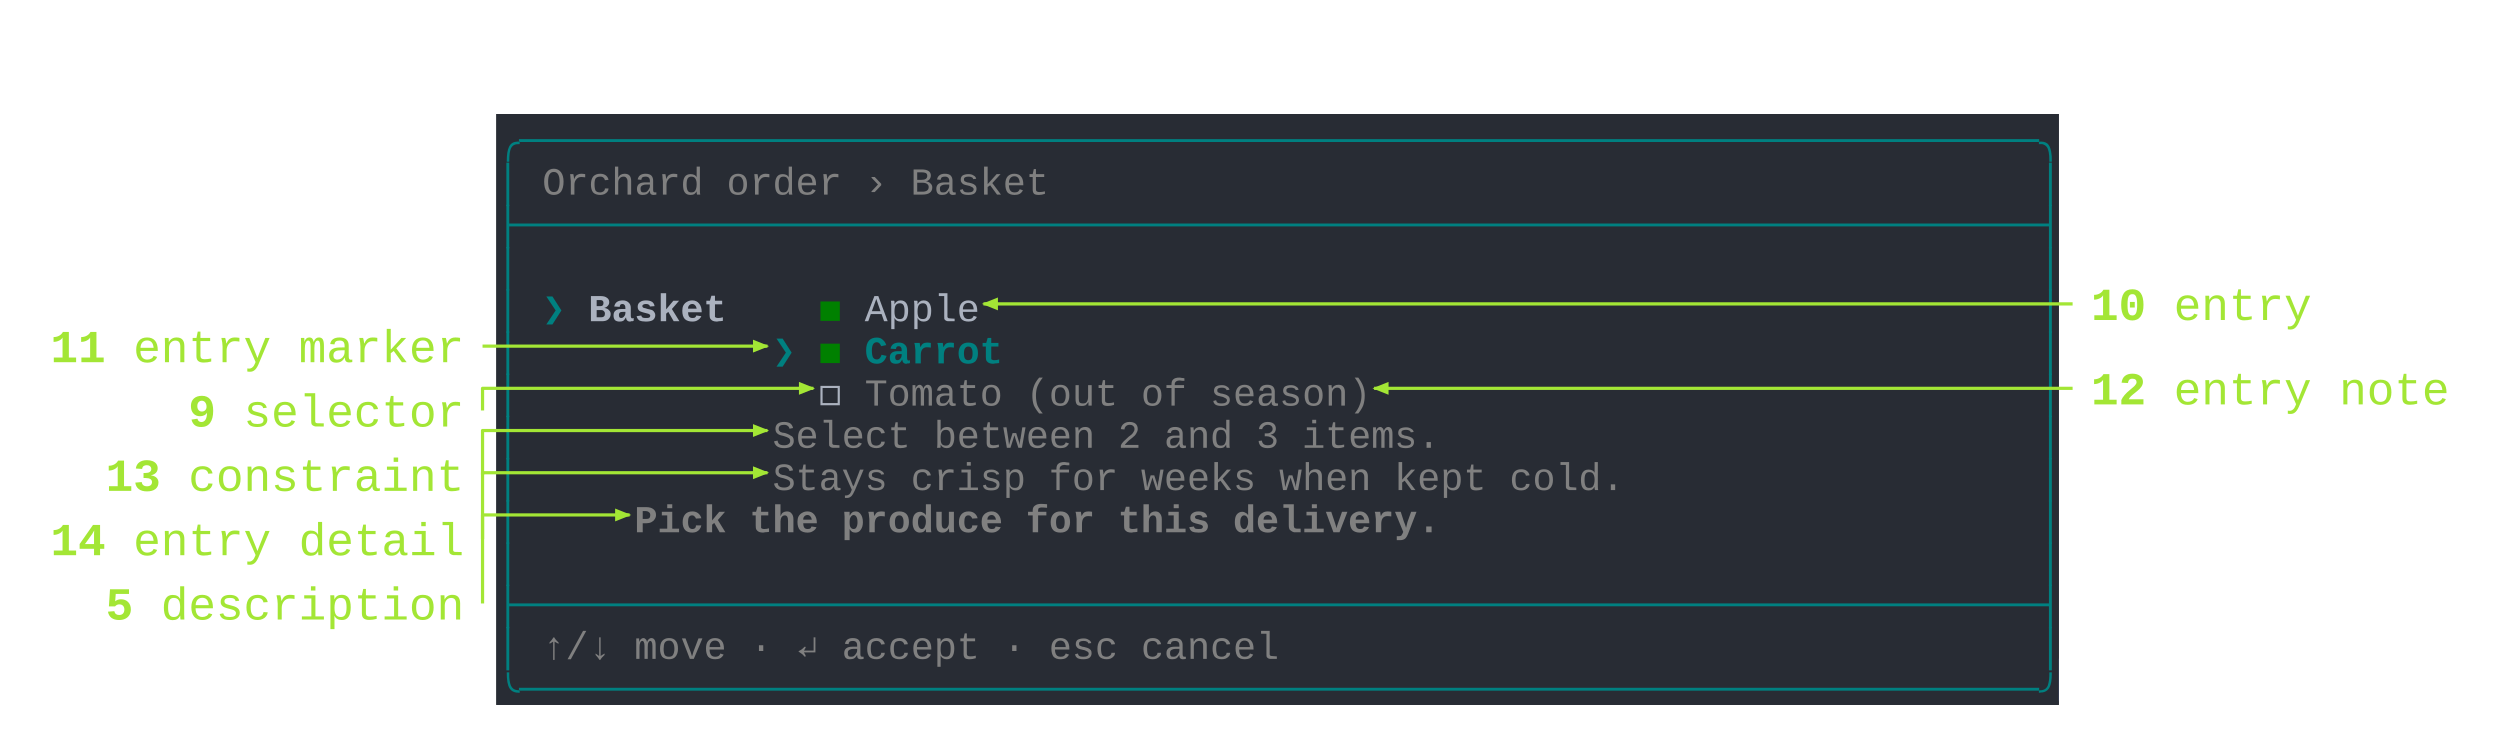
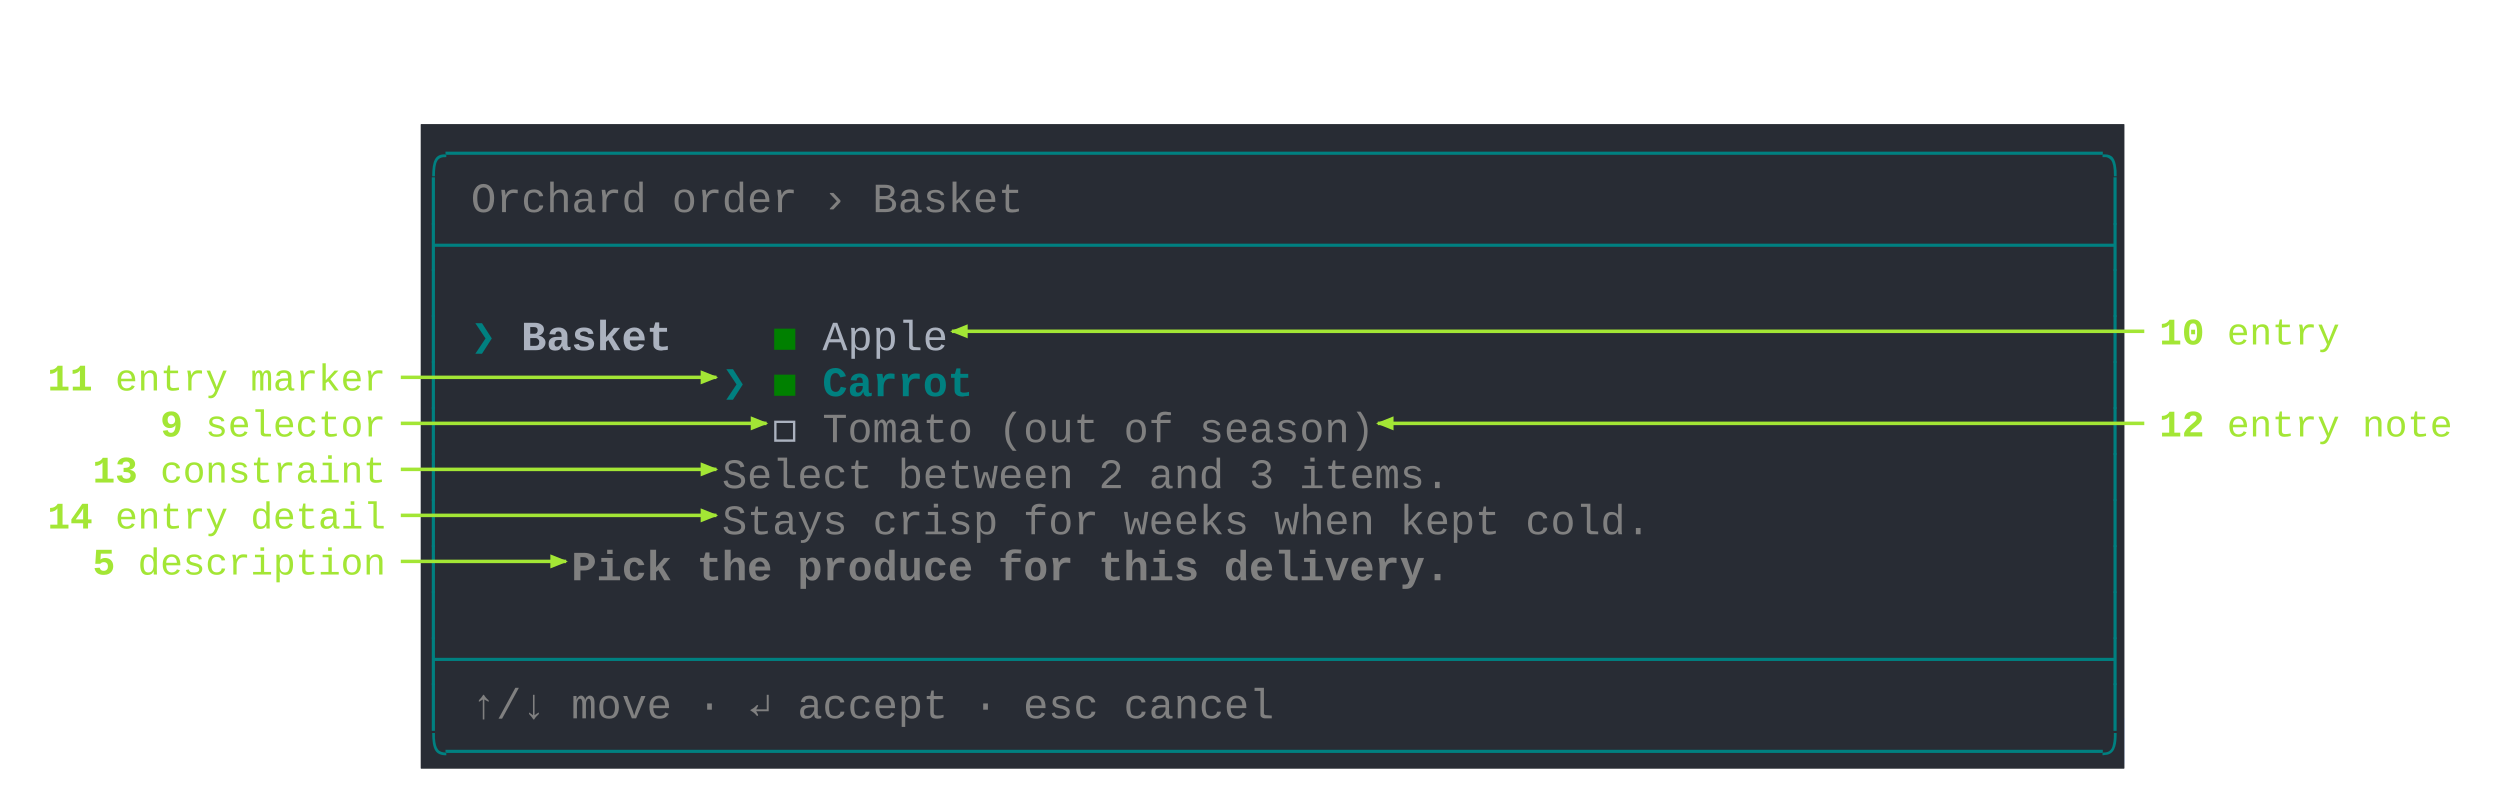
- <svg xmlns="http://www.w3.org/2000/svg" xmlns:xlink="http://www.w3.org/1999/xlink" width="1088.00" height="326.78">
+ <svg xmlns="http://www.w3.org/2000/svg" xmlns:xlink="http://www.w3.org/1999/xlink" width="998.00" height="321.78">
  <defs>
    <marker id="anatomy-arrow" viewBox="0 0 10 10" refX="9" refY="5" markerWidth="5" markerHeight="5" orient="auto-start-reverse">
      <path d="M 0 1 L 10 5 L 0 9 z" fill="rgb(163,230,53)" />
    </marker>
  </defs>
-   <g transform="translate(216.00,49.60)">
+   <g transform="translate(168.00,49.60)">
    <svg width="680" height="257.18">
      <rect width="680" height="257.18" rx="0" ry="0" class="a" />
      <svg height="257.18" viewBox="0 0 68 25.718" width="680">
        <style>.a{fill:rgb(40,44,52)}.b{font-family:Consolas,"Courier New",Courier,"Liberation Mono",monospace}.c{fill:rgb(0,128,128);white-space:pre}.d{fill:transparent}.e{fill:rgb(82,139,255)}.f{fill:rgb(128,128,128);white-space:pre}.g{fill:rgb(0,128,128);font-weight:bold;white-space:pre}.h{fill:rgb(171,178,191);font-weight:bold;white-space:pre}.i{fill:rgb(0,128,0);white-space:pre}.j{fill:rgb(171,178,191);white-space:pre}.k{fill:rgb(128,128,128);font-weight:bold;white-space:pre}</style>
        <g font-family="Consolas, &quot;Courier New&quot;, Courier, &quot;Liberation Mono&quot;, monospace" font-size="1.67" class="b">
          <defs>
            <symbol id="1">
              <text x="0" y="1.67" class="c" textLength="68.136" lengthAdjust="spacingAndGlyphs">├──────────────────────────────────────────────────────────────────┤</text>
            </symbol>
            <symbol id="2">
              <text x="0" y="1.67" class="c" textLength="1.002" lengthAdjust="spacingAndGlyphs">│</text>
              <text x="67.134" y="1.67" class="c" textLength="1.002" lengthAdjust="spacingAndGlyphs">│</text>
            </symbol>
            <symbol id="a">
              <rect height="14" width="68" x="0" y="0" class="d" />
            </symbol>
            <symbol id="b">
              <rect height="1.837" width="1.102" class="e" />
            </symbol>
          </defs>
          <rect height="25.718" width="68" class="a" />
          <svg x="0" y="0" width="68">
            <svg x="0">
              <use xlink:href="#a" />
              <use xlink:href="#b" x="67.996" y="23.706" />
              <text x="0" y="1.67" class="c" textLength="68.136" lengthAdjust="spacingAndGlyphs">╭──────────────────────────────────────────────────────────────────╮</text>
              <text x="0" y="3.507" class="c" textLength="1.002" lengthAdjust="spacingAndGlyphs">│</text>
              <text x="2.004" y="3.507" class="f" textLength="7.014" lengthAdjust="spacingAndGlyphs">Orchard</text>
              <text x="10.02" y="3.507" class="f" textLength="5.01" lengthAdjust="spacingAndGlyphs">order</text>
              <text x="16.032" y="3.507" class="f" textLength="1.002" lengthAdjust="spacingAndGlyphs">›</text>
              <text x="18.036" y="3.507" class="f" textLength="6.012" lengthAdjust="spacingAndGlyphs">Basket</text>
              <text x="67.134" y="3.507" class="c" textLength="1.002" lengthAdjust="spacingAndGlyphs">│</text>
              <use xlink:href="#1" y="3.674" />
              <use xlink:href="#2" y="5.511" />
              <text x="0" y="9.018" class="c" textLength="1.002" lengthAdjust="spacingAndGlyphs">│</text>
              <text x="2.004" y="9.018" class="g" textLength="1.002" lengthAdjust="spacingAndGlyphs">❯</text>
              <text x="4.008" y="9.018" class="h" textLength="6.012" lengthAdjust="spacingAndGlyphs">Basket</text>
              <text x="14.028" y="9.018" class="i" textLength="1.002" lengthAdjust="spacingAndGlyphs">◼</text>
              <text x="16.032" y="9.018" class="j" textLength="5.01" lengthAdjust="spacingAndGlyphs">Apple</text>
              <text x="67.134" y="9.018" class="c" textLength="1.002" lengthAdjust="spacingAndGlyphs">│</text>
              <text x="0" y="10.855" class="c" textLength="1.002" lengthAdjust="spacingAndGlyphs">│</text>
              <text x="12.024" y="10.855" class="g" textLength="1.002" lengthAdjust="spacingAndGlyphs">❯</text>
              <text x="14.028" y="10.855" class="i" textLength="1.002" lengthAdjust="spacingAndGlyphs">◼</text>
              <text x="16.032" y="10.855" class="g" textLength="6.012" lengthAdjust="spacingAndGlyphs">Carrot</text>
              <text x="67.134" y="10.855" class="c" textLength="1.002" lengthAdjust="spacingAndGlyphs">│</text>
              <text x="0" y="12.692" class="c" textLength="1.002" lengthAdjust="spacingAndGlyphs">│</text>
              <text x="14.028" y="12.692" class="j" textLength="1.002" lengthAdjust="spacingAndGlyphs">◻</text>
              <text x="16.032" y="12.692" class="f" textLength="6.012" lengthAdjust="spacingAndGlyphs">Tomato</text>
              <text x="23.046" y="12.692" class="f" textLength="4.008" lengthAdjust="spacingAndGlyphs">(out</text>
              <text x="28.056" y="12.692" class="f" textLength="2.004" lengthAdjust="spacingAndGlyphs">of</text>
              <text x="31.062" y="12.692" class="f" textLength="7.014" lengthAdjust="spacingAndGlyphs">season)</text>
              <text x="67.134" y="12.692" class="c" textLength="1.002" lengthAdjust="spacingAndGlyphs">│</text>
              <text x="0" y="14.529" class="c" textLength="1.002" lengthAdjust="spacingAndGlyphs">│</text>
              <text x="12.024" y="14.529" class="f" textLength="6.012" lengthAdjust="spacingAndGlyphs">Select</text>
              <text x="19.038" y="14.529" class="f" textLength="7.014" lengthAdjust="spacingAndGlyphs">between</text>
              <text x="27.054" y="14.529" class="f" textLength="1.002" lengthAdjust="spacingAndGlyphs">2</text>
              <text x="29.058" y="14.529" class="f" textLength="3.006" lengthAdjust="spacingAndGlyphs">and</text>
              <text x="33.066" y="14.529" class="f" textLength="1.002" lengthAdjust="spacingAndGlyphs">3</text>
              <text x="35.07" y="14.529" class="f" textLength="6.012" lengthAdjust="spacingAndGlyphs">items.</text>
              <text x="67.134" y="14.529" class="c" textLength="1.002" lengthAdjust="spacingAndGlyphs">│</text>
              <text x="0" y="16.366" class="c" textLength="1.002" lengthAdjust="spacingAndGlyphs">│</text>
              <text x="12.024" y="16.366" class="f" textLength="5.01" lengthAdjust="spacingAndGlyphs">Stays</text>
              <text x="18.036" y="16.366" class="f" textLength="5.01" lengthAdjust="spacingAndGlyphs">crisp</text>
              <text x="24.048" y="16.366" class="f" textLength="3.006" lengthAdjust="spacingAndGlyphs">for</text>
              <text x="28.056" y="16.366" class="f" textLength="5.01" lengthAdjust="spacingAndGlyphs">weeks</text>
              <text x="34.068" y="16.366" class="f" textLength="4.008" lengthAdjust="spacingAndGlyphs">when</text>
              <text x="39.078" y="16.366" class="f" textLength="4.008" lengthAdjust="spacingAndGlyphs">kept</text>
              <text x="44.088" y="16.366" class="f" textLength="5.01" lengthAdjust="spacingAndGlyphs">cold.</text>
              <text x="67.134" y="16.366" class="c" textLength="1.002" lengthAdjust="spacingAndGlyphs">│</text>
              <text x="0" y="18.203" class="c" textLength="1.002" lengthAdjust="spacingAndGlyphs">│</text>
              <text x="6.012" y="18.203" class="k" textLength="4.008" lengthAdjust="spacingAndGlyphs">Pick</text>
              <text x="11.022" y="18.203" class="k" textLength="3.006" lengthAdjust="spacingAndGlyphs">the</text>
              <text x="15.03" y="18.203" class="k" textLength="7.014" lengthAdjust="spacingAndGlyphs">produce</text>
              <text x="23.046" y="18.203" class="k" textLength="3.006" lengthAdjust="spacingAndGlyphs">for</text>
              <text x="27.054" y="18.203" class="k" textLength="4.008" lengthAdjust="spacingAndGlyphs">this</text>
              <text x="32.064" y="18.203" class="k" textLength="9.018" lengthAdjust="spacingAndGlyphs">delivery.</text>
              <text x="67.134" y="18.203" class="c" textLength="1.002" lengthAdjust="spacingAndGlyphs">│</text>
              <use xlink:href="#2" y="18.37" />
              <use xlink:href="#1" y="20.207" />
              <text x="0" y="23.714" class="c" textLength="1.002" lengthAdjust="spacingAndGlyphs">│</text>
              <text x="2.004" y="23.714" class="f" textLength="3.006" lengthAdjust="spacingAndGlyphs">↑/↓</text>
              <text x="6.012" y="23.714" class="f" textLength="4.008" lengthAdjust="spacingAndGlyphs">move</text>
              <text x="11.022" y="23.714" class="f" textLength="1.002" lengthAdjust="spacingAndGlyphs">·</text>
              <text x="13.026" y="23.714" class="f" textLength="1.002" lengthAdjust="spacingAndGlyphs">↵</text>
              <text x="15.03" y="23.714" class="f" textLength="6.012" lengthAdjust="spacingAndGlyphs">accept</text>
              <text x="22.044" y="23.714" class="f" textLength="1.002" lengthAdjust="spacingAndGlyphs">·</text>
              <text x="24.048" y="23.714" class="f" textLength="3.006" lengthAdjust="spacingAndGlyphs">esc</text>
              <text x="28.056" y="23.714" class="f" textLength="6.012" lengthAdjust="spacingAndGlyphs">cancel</text>
              <text x="67.134" y="23.714" class="c" textLength="1.002" lengthAdjust="spacingAndGlyphs">│</text>
              <text x="0" y="25.551" class="c" textLength="68.136" lengthAdjust="spacingAndGlyphs">╰──────────────────────────────────────────────────────────────────╯</text>
            </svg>
          </svg>
        </g>
      </svg>
    </svg>
  </g>
  <g>
-     <path d="M 902.00 132.26 L 902.00 132.26 L 428.00 132.26" fill="none" stroke="rgb(163,230,53)" stroke-width="1.4" stroke-linejoin="round" marker-end="url(#anatomy-arrow)" />
-     <text x="910.00" y="139.26" text-anchor="start" fill="rgb(163,230,53)" font-family="Consolas, &quot;Courier New&quot;, Courier, monospace" font-size="20.0">
+     <path d="M 856.00 132.26 L 854.00 132.26 L 380.00 132.26" fill="none" stroke="rgb(163,230,53)" stroke-width="1.4" stroke-linejoin="round" marker-end="url(#anatomy-arrow)" />
+     <text x="862.00" y="137.51" text-anchor="start" fill="rgb(163,230,53)" font-family="Consolas, &quot;Courier New&quot;, Courier, monospace" font-size="15.0">
      <tspan font-weight="bold">10</tspan>  entry</text>
-     <path d="M 210.00 150.63 L 210.00 150.63 L 334.00 150.63" fill="none" stroke="rgb(163,230,53)" stroke-width="1.4" stroke-linejoin="round" marker-end="url(#anatomy-arrow)" />
-     <text x="202.00" y="157.63" text-anchor="end" fill="rgb(163,230,53)" font-family="Consolas, &quot;Courier New&quot;, Courier, monospace" font-size="20.0">
+     <path d="M 160.00 150.63 L 162.00 150.63 L 286.00 150.63" fill="none" stroke="rgb(163,230,53)" stroke-width="1.4" stroke-linejoin="round" marker-end="url(#anatomy-arrow)" />
+     <text x="154.00" y="155.88" text-anchor="end" fill="rgb(163,230,53)" font-family="Consolas, &quot;Courier New&quot;, Courier, monospace" font-size="15.0">
      <tspan font-weight="bold">11</tspan>  entry marker</text>
-     <path d="M 210.00 178.63 L 210.00 169.00 L 354.00 169.00" fill="none" stroke="rgb(163,230,53)" stroke-width="1.4" stroke-linejoin="round" marker-end="url(#anatomy-arrow)" />
-     <text x="202.00" y="185.63" text-anchor="end" fill="rgb(163,230,53)" font-family="Consolas, &quot;Courier New&quot;, Courier, monospace" font-size="20.0">
+     <path d="M 160.00 169.00 L 162.00 169.00 L 306.00 169.00" fill="none" stroke="rgb(163,230,53)" stroke-width="1.4" stroke-linejoin="round" marker-end="url(#anatomy-arrow)" />
+     <text x="154.00" y="174.25" text-anchor="end" fill="rgb(163,230,53)" font-family="Consolas, &quot;Courier New&quot;, Courier, monospace" font-size="15.0">
      <tspan font-weight="bold">9</tspan>  selector</text>
-     <path d="M 902.00 169.00 L 902.00 169.00 L 598.00 169.00" fill="none" stroke="rgb(163,230,53)" stroke-width="1.4" stroke-linejoin="round" marker-end="url(#anatomy-arrow)" />
-     <text x="910.00" y="176.00" text-anchor="start" fill="rgb(163,230,53)" font-family="Consolas, &quot;Courier New&quot;, Courier, monospace" font-size="20.0">
+     <path d="M 856.00 169.00 L 854.00 169.00 L 550.00 169.00" fill="none" stroke="rgb(163,230,53)" stroke-width="1.4" stroke-linejoin="round" marker-end="url(#anatomy-arrow)" />
+     <text x="862.00" y="174.25" text-anchor="start" fill="rgb(163,230,53)" font-family="Consolas, &quot;Courier New&quot;, Courier, monospace" font-size="15.0">
      <tspan font-weight="bold">12</tspan>  entry note</text>
-     <path d="M 210.00 206.63 L 210.00 187.37 L 334.00 187.37" fill="none" stroke="rgb(163,230,53)" stroke-width="1.4" stroke-linejoin="round" marker-end="url(#anatomy-arrow)" />
-     <text x="202.00" y="213.63" text-anchor="end" fill="rgb(163,230,53)" font-family="Consolas, &quot;Courier New&quot;, Courier, monospace" font-size="20.0">
+     <path d="M 160.00 187.37 L 162.00 187.37 L 286.00 187.37" fill="none" stroke="rgb(163,230,53)" stroke-width="1.4" stroke-linejoin="round" marker-end="url(#anatomy-arrow)" />
+     <text x="154.00" y="192.62" text-anchor="end" fill="rgb(163,230,53)" font-family="Consolas, &quot;Courier New&quot;, Courier, monospace" font-size="15.0">
      <tspan font-weight="bold">13</tspan>  constraint</text>
-     <path d="M 210.00 234.63 L 210.00 205.74 L 334.00 205.74" fill="none" stroke="rgb(163,230,53)" stroke-width="1.4" stroke-linejoin="round" marker-end="url(#anatomy-arrow)" />
-     <text x="202.00" y="241.63" text-anchor="end" fill="rgb(163,230,53)" font-family="Consolas, &quot;Courier New&quot;, Courier, monospace" font-size="20.0">
+     <path d="M 160.00 205.74 L 162.00 205.74 L 286.00 205.74" fill="none" stroke="rgb(163,230,53)" stroke-width="1.4" stroke-linejoin="round" marker-end="url(#anatomy-arrow)" />
+     <text x="154.00" y="210.99" text-anchor="end" fill="rgb(163,230,53)" font-family="Consolas, &quot;Courier New&quot;, Courier, monospace" font-size="15.0">
      <tspan font-weight="bold">14</tspan>  entry detail</text>
-     <path d="M 210.00 262.63 L 210.00 224.11 L 274.00 224.11" fill="none" stroke="rgb(163,230,53)" stroke-width="1.4" stroke-linejoin="round" marker-end="url(#anatomy-arrow)" />
-     <text x="202.00" y="269.63" text-anchor="end" fill="rgb(163,230,53)" font-family="Consolas, &quot;Courier New&quot;, Courier, monospace" font-size="20.0">
+     <path d="M 160.00 224.11 L 162.00 224.11 L 226.00 224.11" fill="none" stroke="rgb(163,230,53)" stroke-width="1.4" stroke-linejoin="round" marker-end="url(#anatomy-arrow)" />
+     <text x="154.00" y="229.36" text-anchor="end" fill="rgb(163,230,53)" font-family="Consolas, &quot;Courier New&quot;, Courier, monospace" font-size="15.0">
      <tspan font-weight="bold">5</tspan>  description</text>
  </g>
</svg>
